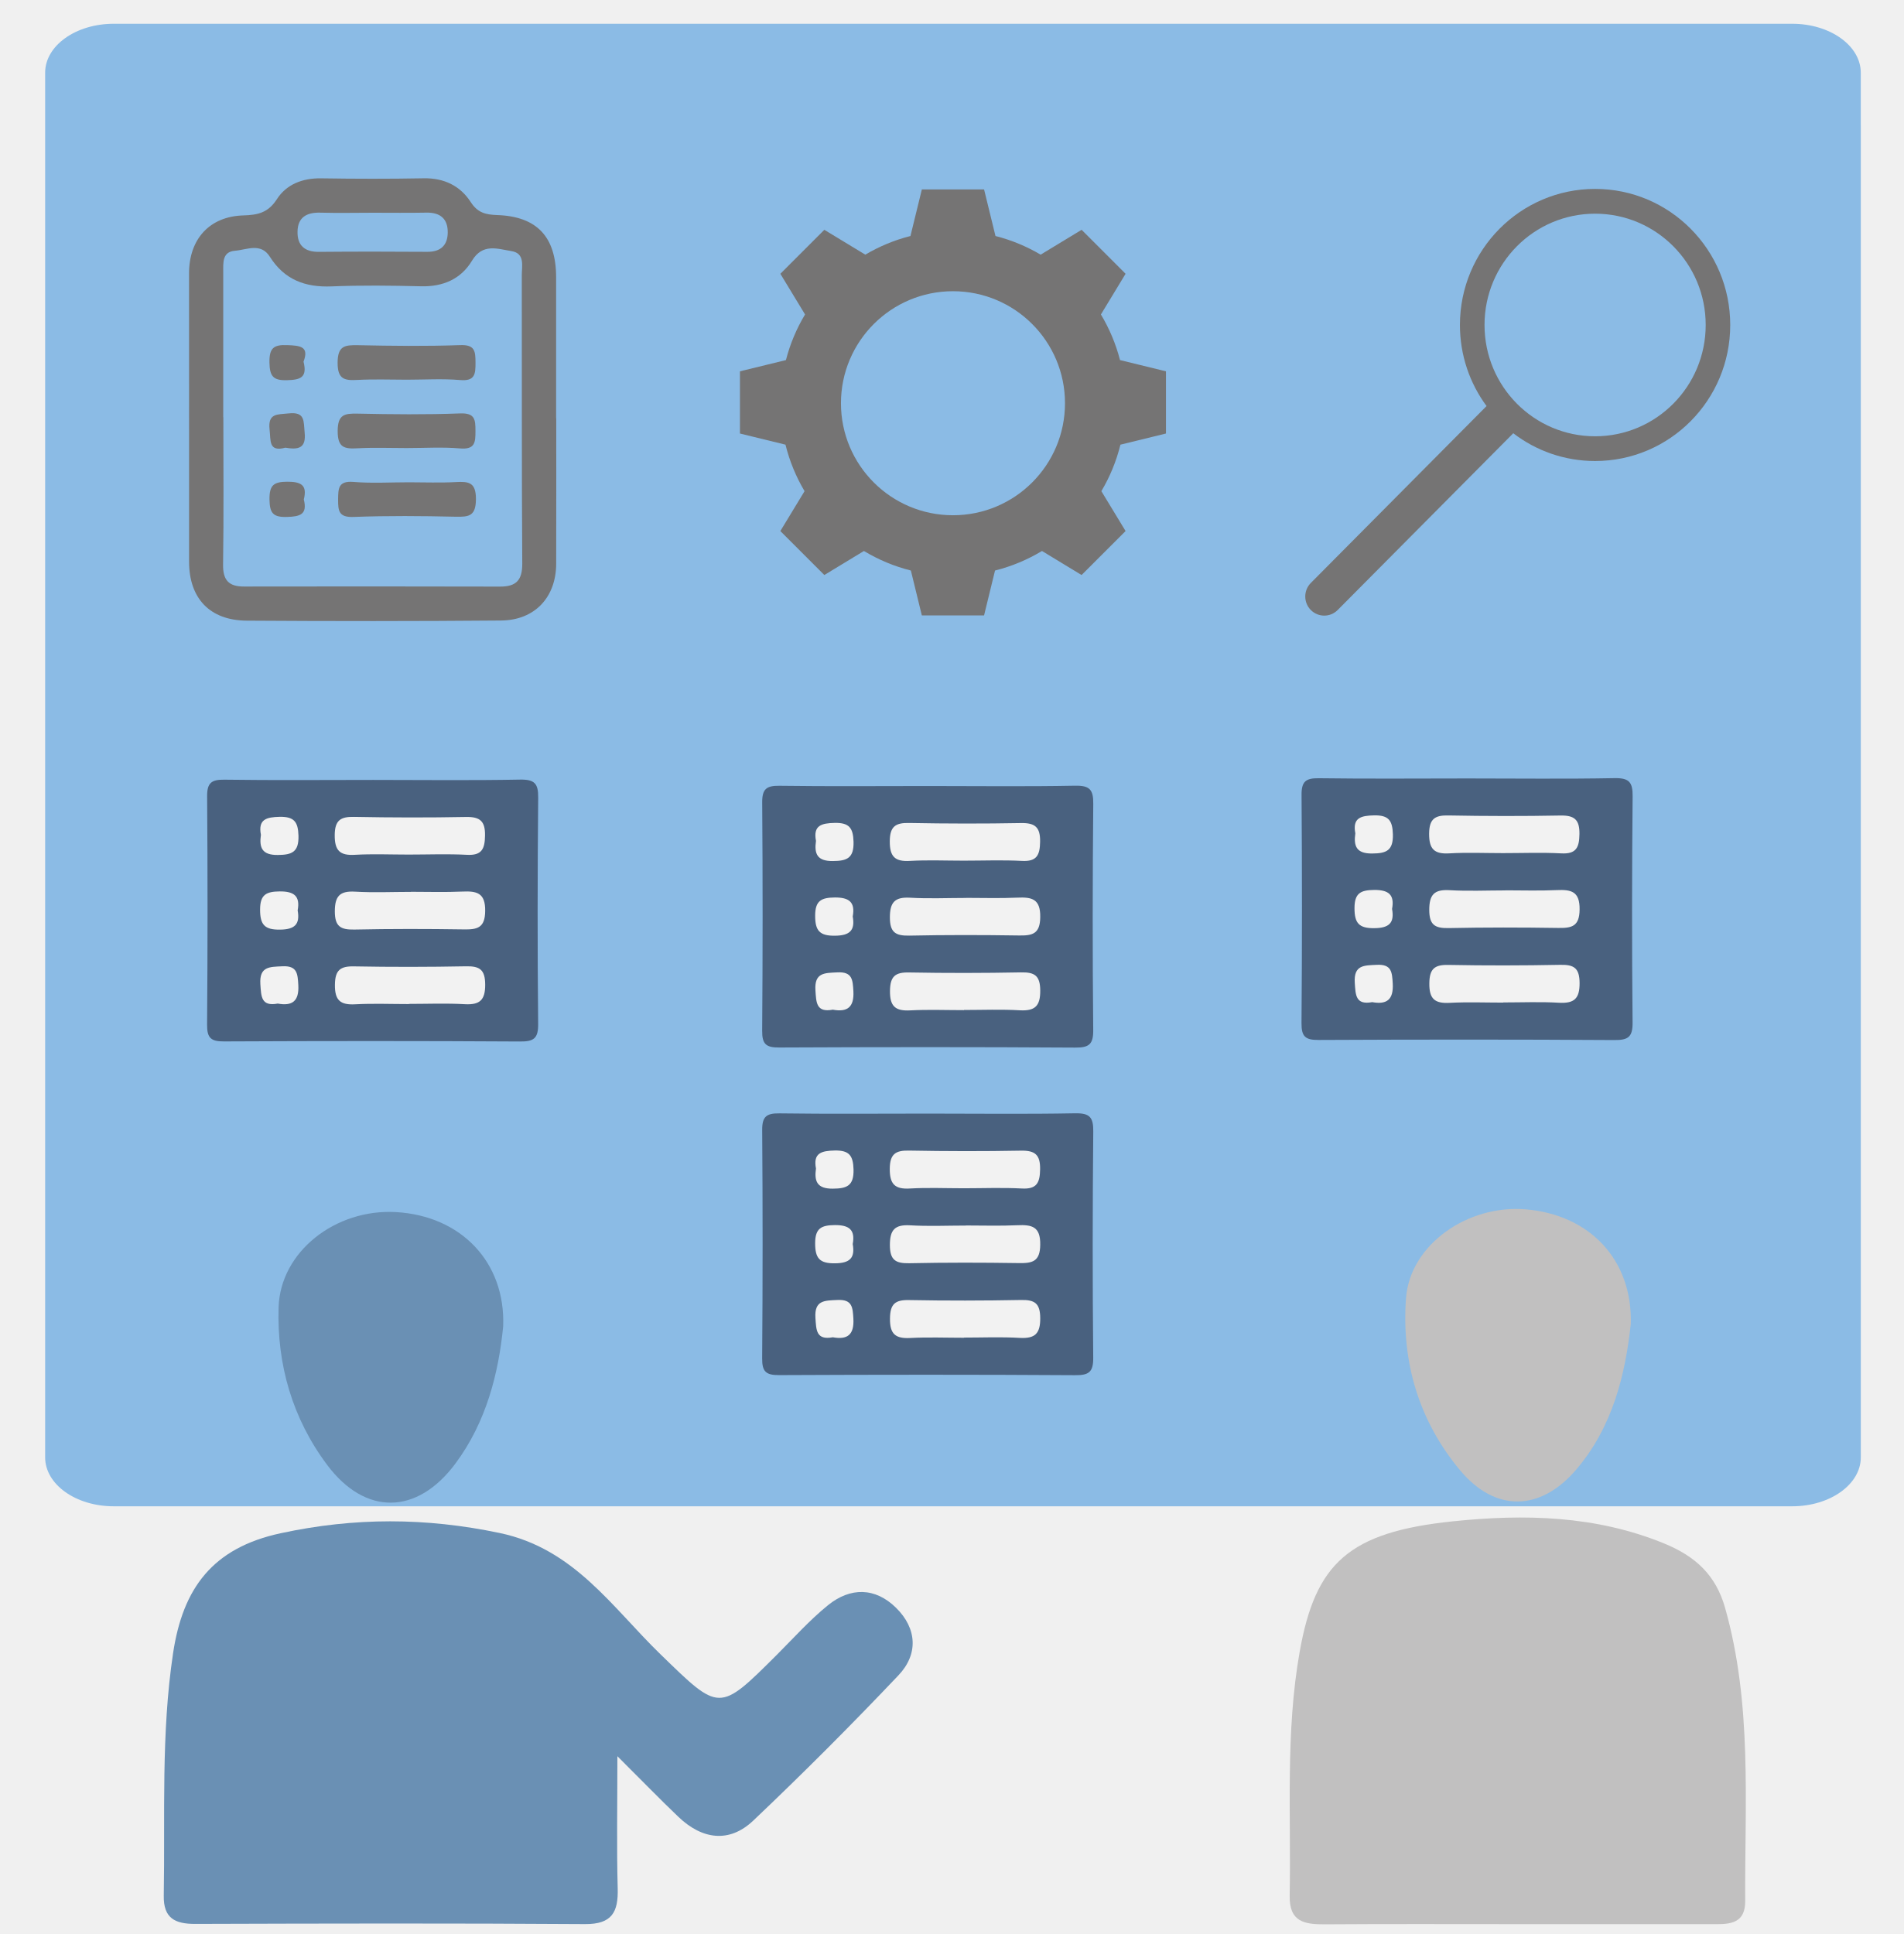
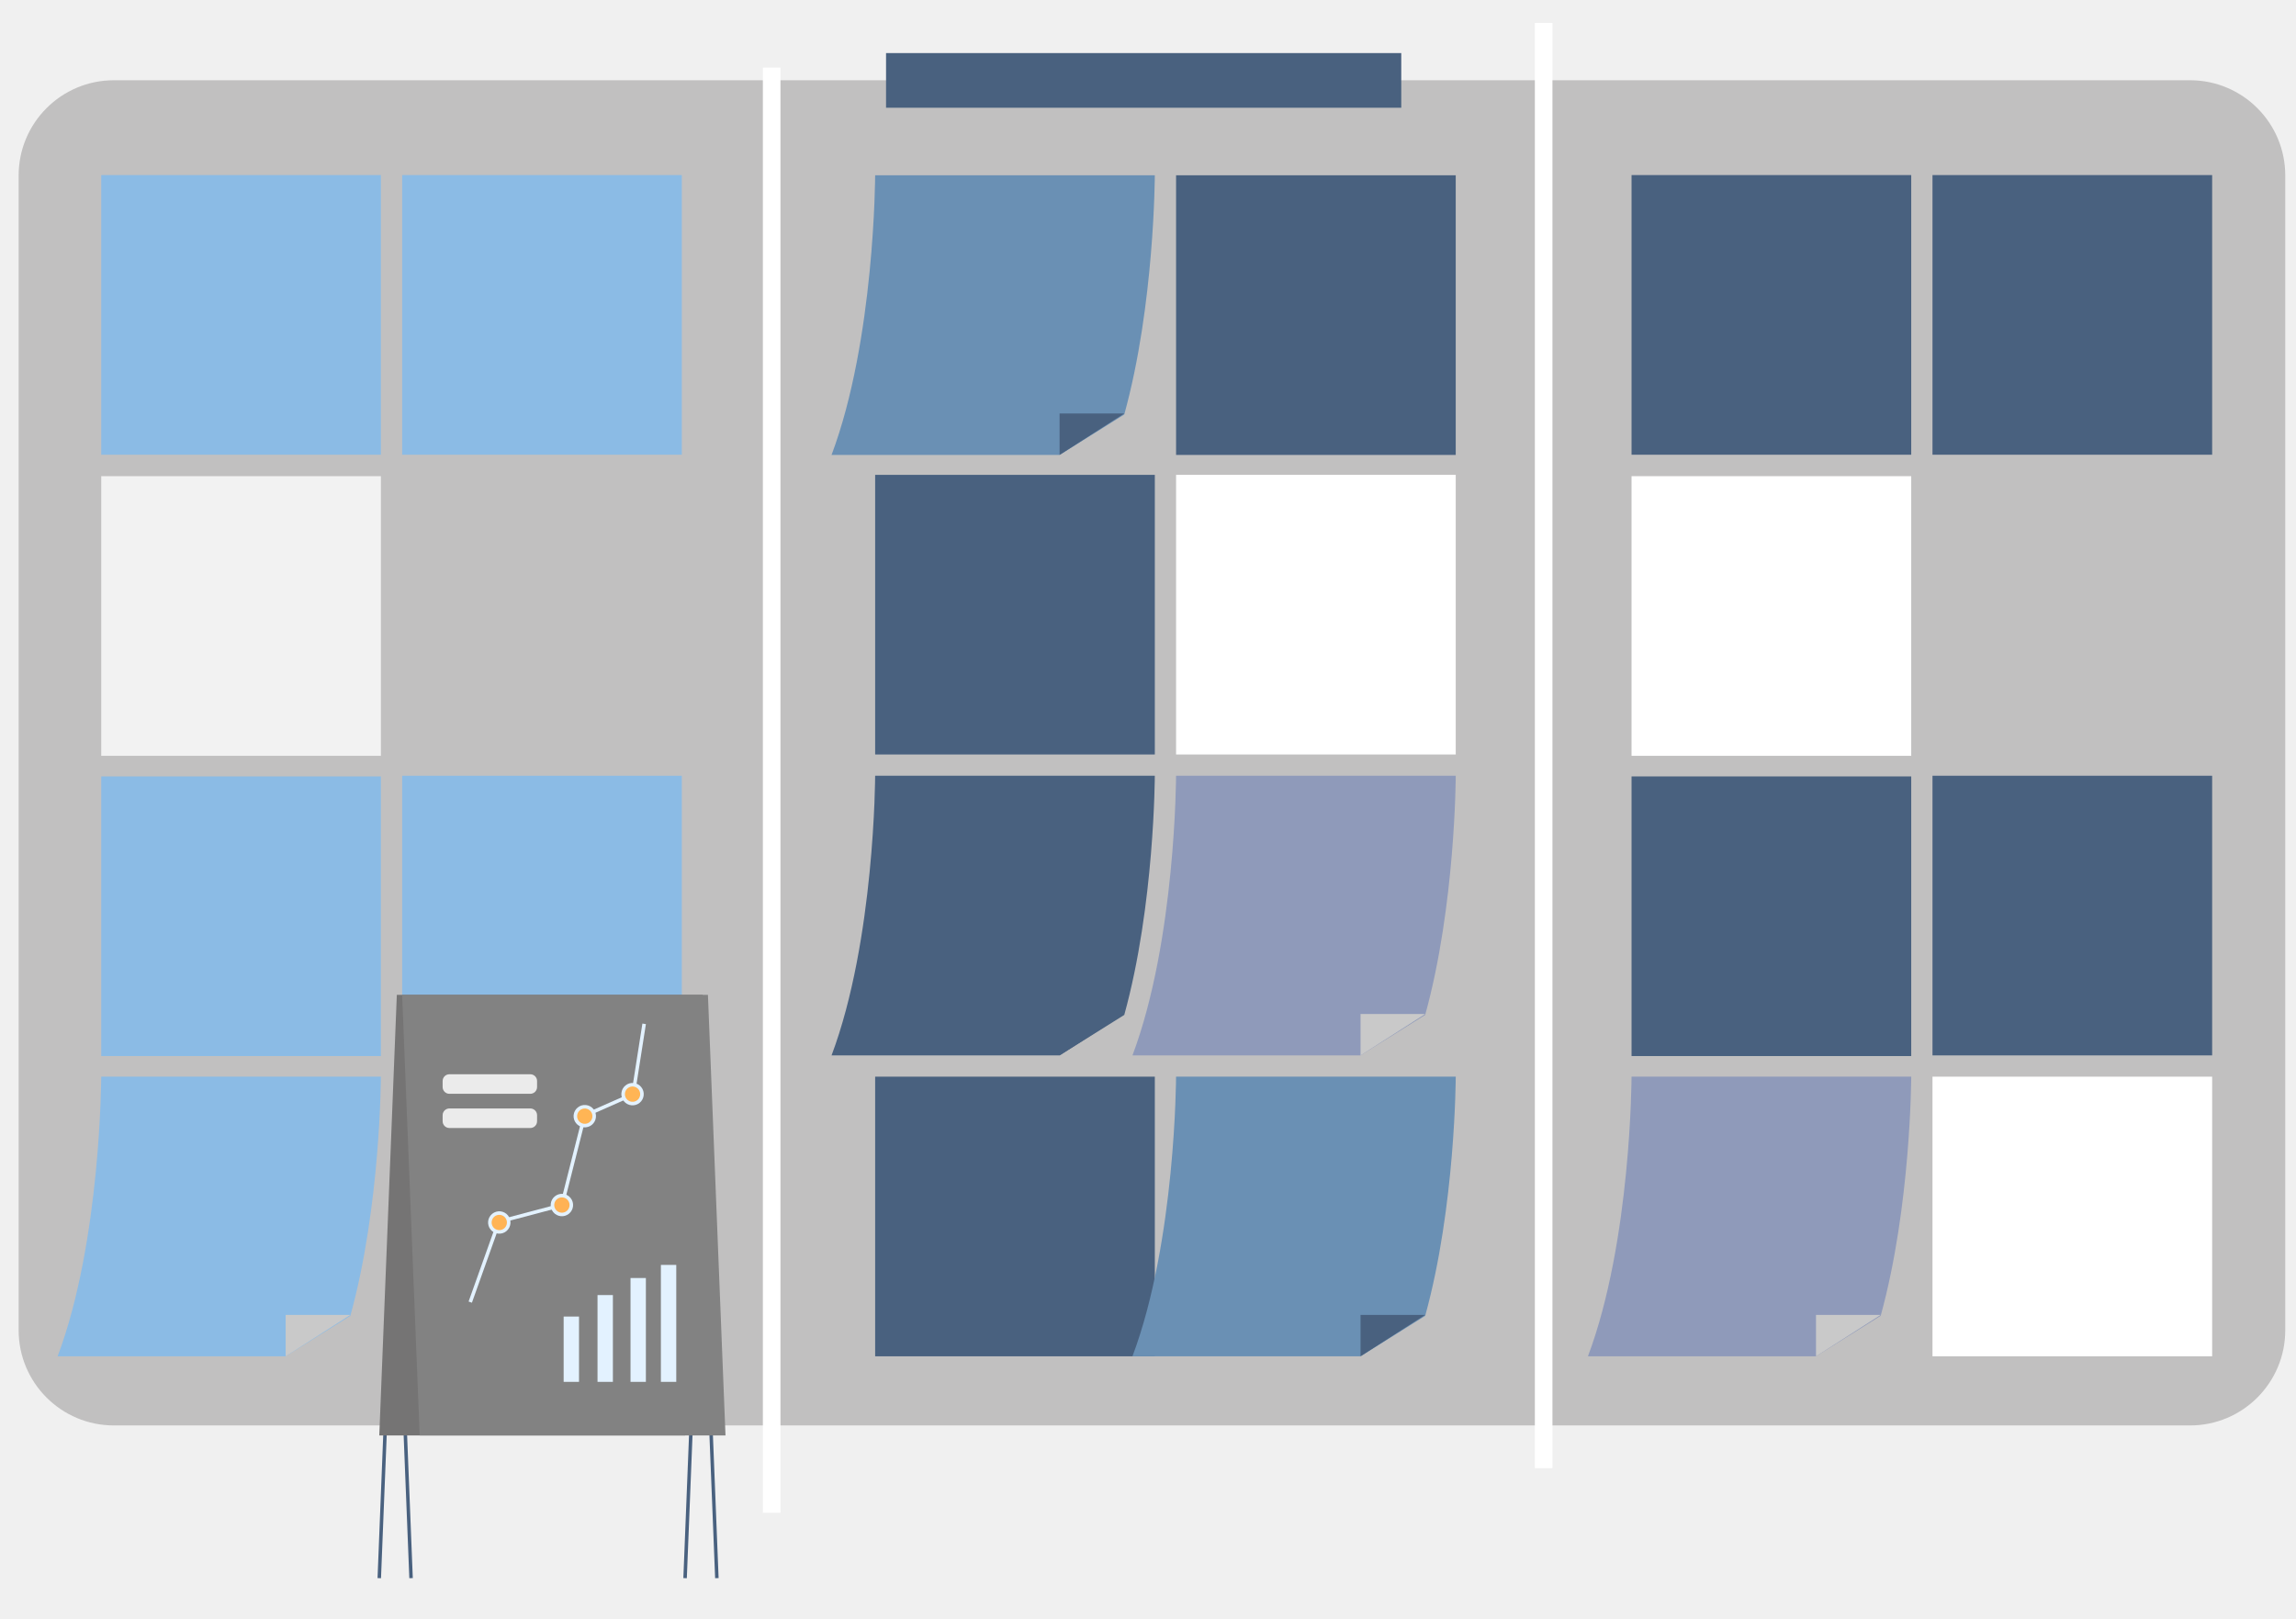
- <svg xmlns="http://www.w3.org/2000/svg" version="1.1" id="Layer_1" x="0px" y="0px" width="196.833px" height="200px" viewBox="0 0 196.833 200" enable-background="new 0 0 196.833 200" xml:space="preserve">
-   <path fill="#8BBBE5" d="M192.41,12.965V7.516c0-2.791-3.175-5.058-7.082-5.058H11.751c-3.913,0-7.083,2.267-7.083,5.058v5.449v2.141  v135.603c0,2.795,3.171,5.06,7.084,5.06h173.575c3.907,0,7.086-2.265,7.086-5.06V12.965H192.41z" />
-   <path fill="#757474" d="M115.813,37.237c-0.432-1.682-1.105-3.266-1.975-4.717l2.551-4.207l-1.085-1.087l-2.375-2.376l-1.088-1.085  l-4.236,2.57c-1.438-0.851-3.009-1.507-4.669-1.928l-1.179-4.819h-6.434l-1.179,4.819c-1.664,0.421-3.23,1.077-4.669,1.928  l-4.237-2.57l-1.085,1.085l-2.376,2.376l-1.085,1.087l2.553,4.207c-0.873,1.451-1.544,3.035-1.977,4.717l-4.754,1.162v6.433  l4.708,1.152c0.424,1.713,1.094,3.33,1.972,4.808l-2.503,4.125l1.087,1.086l2.375,2.375l1.086,1.086l4.094-2.485  c1.489,0.898,3.123,1.586,4.854,2.021l1.134,4.64h6.435l1.133-4.64c1.736-0.435,3.365-1.124,4.856-2.021l4.093,2.485l1.089-1.086  l2.376-2.375l1.086-1.086l-2.504-4.125c0.88-1.478,1.549-3.095,1.971-4.808l4.709-1.152v-6.433L115.813,37.237z M98.54,53.283  c-6.397,0-11.582-5.186-11.582-11.583c0-6.398,5.185-11.584,11.582-11.584c6.399,0,11.584,5.186,11.584,11.584  C110.124,48.098,104.939,53.283,98.54,53.283z" />
-   <path fill="#757474" d="M164.94,19.536c-7.717,0-13.978,6.3-13.978,14.069c0,3.144,1.022,6.046,2.757,8.391  c-0.015,0.008-0.03,0.026-0.049,0.041l-18.128,18.25c-0.382,0.386-0.574,0.895-0.574,1.398c0,0.508,0.192,1.012,0.574,1.398  c0.77,0.773,2.014,0.773,2.779,0l18.129-18.252c0.006-0.008,0.018-0.015,0.025-0.03c2.348,1.807,5.285,2.874,8.464,2.874  c7.717,0,13.973-6.296,13.973-14.068C178.913,25.835,172.657,19.536,164.94,19.536z M164.94,45.117  c-6.319,0-11.435-5.153-11.435-11.512c0-6.358,5.115-11.507,11.435-11.507c6.314,0,11.435,5.149,11.435,11.507  C176.375,39.963,171.255,45.117,164.94,45.117z" />
+ <svg xmlns="http://www.w3.org/2000/svg" version="1.1" id="Слой_1" x="0px" y="0px" width="200px" height="141px" viewBox="0 0 200 141" enable-background="new 0 0 200 141" xml:space="preserve">
+   <path fill="#C1C0C0" d="M190.768,124.178H9.921c-4.583,0-8.298-3.716-8.298-8.298V15.29c0-4.583,3.715-8.299,8.298-8.299h180.847  c4.583,0,8.297,3.716,8.297,8.299v100.59C199.064,120.462,195.351,124.178,190.768,124.178z" />
+   <rect x="8.818" y="41.482" fill="#F2F2F2" width="24.361" height="24.362" />
+   <rect x="8.818" y="15.252" fill="#8BBBE5" width="24.361" height="24.361" />
+   <rect x="35.031" y="15.252" fill="#8BBBE5" width="24.361" height="24.361" />
+   <rect x="76.233" y="41.367" fill="#49617F" width="24.362" height="24.36" />
+   <rect x="102.446" y="41.367" fill="#FFFFFF" width="24.36" height="24.36" />
+   <rect x="35.031" y="67.58" fill="#8BBBE5" width="24.361" height="24.361" />
+   <rect x="35.031" y="93.794" fill="#FFDF69" width="24.361" height="24.361" />
+   <rect x="76.233" y="93.794" fill="#49617F" width="24.362" height="24.361" />
+   <rect x="8.818" y="67.639" fill="#8BBBE5" width="24.361" height="24.36" />
+   <path fill="#6A90B4" d="M126.807,93.794c0,0-0.019,11.276-2.661,20.834l-5.633,3.526H98.647c3.774-10.043,3.797-24.361,3.797-24.361  H126.807z" />
+   <polygon fill="#49617F" points="118.513,118.155 118.513,114.548 124.146,114.548 " />
  <g>
-     <path fill="#6A90B4" d="M63.84,181.614c0,5.116-0.081,9.395,0.032,13.665c0.07,2.466-0.599,3.715-3.376,3.697   c-13.438-0.092-26.875-0.061-40.313-0.019c-2.077,0.003-3.29-0.577-3.249-2.92c0.144-8.37-0.292-16.74,0.964-25.085   c1.012-6.724,4.09-10.883,11.128-12.397c7.641-1.648,15.004-1.626,22.646-0.023c7.695,1.615,11.623,7.688,16.611,12.529   c6.137,5.959,6.034,6.063,12.047,0.064c1.734-1.733,3.385-3.583,5.285-5.125c2.313-1.872,4.883-1.858,7.039,0.265   c2.176,2.143,2.316,4.81,0.245,6.988c-4.87,5.133-9.875,10.15-15.007,15.019c-2.484,2.357-5.286,1.954-7.731-0.375   C68.221,186.043,66.354,184.117,63.84,181.614z" />
-     <path fill="#6A90B4" d="M52.03,137.161c-0.476,4.842-1.736,9.875-4.926,14.173c-3.965,5.345-9.331,5.433-13.285,0.143   c-3.573-4.78-5.192-10.348-5.012-16.27c0.175-5.771,5.887-10.218,12.139-9.861C47.643,125.725,52.278,130.495,52.03,137.161z" />
+     <path fill="#49617F" d="M100.593,67.58c0,0-0.017,11.276-2.66,20.835l-5.634,3.526H72.435c3.774-10.042,3.797-24.361,3.797-24.361   H100.593z" />
+     <polygon fill="#49617F" points="92.299,91.941 92.299,88.334 97.933,88.334  " />
+   </g>
+   <rect x="102.446" y="15.27" fill="#49617F" width="24.36" height="24.362" />
+   <path fill="#6A90B4" d="M100.593,15.27c0,0-0.017,11.276-2.66,20.836l-5.634,3.526H72.435c3.774-10.044,3.797-24.362,3.797-24.362  H100.593z" />
+   <polygon fill="#49617F" points="92.299,39.632 92.299,36.023 97.933,36.023 " />
+   <path fill="#8BBBE5" d="M33.179,93.794c0,0-0.017,11.276-2.66,20.834l-5.634,3.526H5.021c3.774-10.043,3.796-24.361,3.796-24.361  H33.179z" />
+   <polygon fill="#C9C9C9" points="24.884,118.155 24.884,114.548 30.519,114.548 " />
+   <rect x="142.121" y="41.482" fill="#FFFFFF" width="24.362" height="24.362" />
+   <rect x="142.121" y="15.252" fill="#49617F" width="24.362" height="24.361" />
+   <rect x="168.335" y="15.252" fill="#49617F" width="24.361" height="24.361" />
+   <rect x="168.335" y="67.58" fill="#49617F" width="24.361" height="24.361" />
+   <rect x="168.335" y="93.794" fill="#FFFFFF" width="24.361" height="24.361" />
+   <rect x="142.121" y="67.639" fill="#49617F" width="24.362" height="24.36" />
+   <path fill="#8F9ABA" d="M166.483,93.794c0,0-0.019,11.276-2.661,20.834l-5.634,3.526h-19.865  c3.775-10.043,3.798-24.361,3.798-24.361H166.483z" />
+   <polygon fill="#C9C9C9" points="158.188,118.155 158.188,114.548 163.822,114.548 " />
+   <path fill="#8F9ABA" d="M126.807,67.58c0,0-0.019,11.276-2.661,20.835l-5.633,3.526H98.647c3.774-10.042,3.797-24.361,3.797-24.361  H126.807z" />
+   <polygon fill="#C9C9C9" points="118.513,91.941 118.513,88.334 124.146,88.334 " />
+   <rect x="66.452" y="5.886" fill="#FFFFFF" width="1.532" height="125.9" />
+   <rect x="133.698" y="2" fill="#FFFFFF" width="1.533" height="125.9" />
+   <rect x="77.182" y="4.624" fill="#49617F" width="44.879" height="4.762" />
+   <g>
+     <g>
+       <g>
+         <polygon fill="#49617F" points="35.958,137.475 34.436,99.248 60.771,99.248 62.294,137.486 62.597,137.475 61.062,98.945      34.121,98.945 35.656,137.486    " />
+       </g>
+     </g>
  </g>
  <g>
-     <path fill="#757474" d="M57.505,43.256c0-4.856,0.007-9.714,0-14.576c0-4.172-1.97-6.3-6.093-6.44   c-1.17-0.041-2.014-0.223-2.729-1.333c-1.096-1.695-2.766-2.51-4.878-2.469c-3.531,0.066-7.066,0.059-10.598,0.004   c-1.924-0.03-3.59,0.618-4.582,2.165c-0.903,1.399-1.966,1.625-3.466,1.67c-3.502,0.103-5.612,2.461-5.612,5.996   c0,9.934-0.004,19.876,0.004,29.812c0.001,3.79,2.139,6.07,5.963,6.1c8.756,0.059,17.518,0.059,26.279-0.015   c3.51-0.022,5.719-2.414,5.719-5.893c0.015-5.005,0.007-10.009,0.007-15.021C57.512,43.256,57.512,43.256,57.505,43.256z    M33.096,21.992c1.829,0.048,3.665,0.011,5.497,0.008c1.833,0,3.669,0.026,5.497-0.011c1.462-0.03,2.236,0.666,2.207,2.087   c-0.022,1.3-0.741,1.973-2.107,1.966c-3.738-0.027-7.477-0.03-11.216,0.003c-1.462,0.015-2.235-0.663-2.209-2.083   C30.782,22.496,31.689,21.955,33.096,21.992z M51.708,60.661c-8.828-0.022-17.656-0.022-26.482-0.007   c-1.581,0.007-2.185-0.667-2.159-2.288c0.076-5.071,0.028-10.15,0.028-15.221c-0.003,0-0.008,0-0.011,0   c0-5.004,0.003-10.01,0-15.008c0-0.97-0.114-2.099,1.21-2.206c1.224-0.097,2.673-0.866,3.609,0.618   c1.5,2.373,3.646,3.179,6.377,3.068c3.088-0.126,6.183-0.088,9.269-0.011c2.266,0.055,4.116-0.751,5.25-2.636   c1.106-1.844,2.639-1.233,4.068-1.007c1.451,0.226,1.084,1.543,1.088,2.513c0.019,9.93-0.018,19.865,0.049,29.792   C54.015,59.995,53.381,60.668,51.708,60.661z" />
-     <path fill="#757474" d="M42.062,39.266c-1.688,0-3.383-0.066-5.071,0.022c-1.348,0.074-2.087-0.037-2.081-1.784   c0.008-1.74,0.737-1.829,2.088-1.807c3.527,0.074,7.059,0.119,10.579-0.008c1.551-0.059,1.584,0.645,1.592,1.814   c0.004,1.185-0.055,1.932-1.599,1.798C45.745,39.147,43.897,39.266,42.062,39.266z" />
-     <path fill="#757474" d="M42.065,46.336c-1.691,0-3.387-0.066-5.071,0.022c-1.352,0.074-2.084-0.03-2.077-1.784   c0.007-1.733,0.718-1.822,2.073-1.799c3.531,0.074,7.059,0.111,10.586-0.022c1.544-0.059,1.588,0.644,1.588,1.814   c0.003,1.177-0.041,1.939-1.595,1.806C45.748,46.217,43.901,46.336,42.065,46.336z" />
-     <path fill="#757474" d="M42.28,49.875c1.618,0,3.239,0.066,4.846-0.022c1.344-0.074,2.095,0.015,2.087,1.776   c-0.015,1.725-0.699,1.835-2.069,1.807c-3.523-0.082-7.059-0.111-10.579,0.022c-1.536,0.059-1.61-0.622-1.603-1.807   c0.011-1.163,0.025-1.939,1.588-1.814C38.449,49.993,40.37,49.875,42.28,49.875z" />
-     <path fill="#757474" d="M31.416,51.651c0.385,1.54-0.37,1.77-1.74,1.807c-1.473,0.044-1.791-0.422-1.81-1.829   c-0.011-1.466,0.441-1.806,1.844-1.813C31.149,49.815,31.786,50.171,31.416,51.651z" />
-     <path fill="#757474" d="M29.505,46.298c-1.754,0.466-1.495-0.732-1.629-1.873c-0.192-1.717,0.8-1.547,1.962-1.673   c1.74-0.192,1.544,0.807,1.662,1.962C31.682,46.425,30.782,46.506,29.505,46.298z" />
-     <path fill="#757474" d="M31.386,37.4c0.418,1.658-0.341,1.88-1.711,1.917c-1.473,0.044-1.784-0.452-1.813-1.836   c-0.022-1.48,0.429-1.851,1.843-1.792C31.042,35.742,31.989,35.823,31.386,37.4z" />
+     <g>
+       <g>
+         <polygon fill="#49617F" points="34.712,99.248 61.047,99.248 59.525,137.475 59.828,137.486 61.363,98.945 34.421,98.945      32.887,137.475 33.189,137.486    " />
+       </g>
+     </g>
  </g>
-   <path fill="#49617F" d="M38.605,80.653c5.057,0,10.119,0.065,15.171-0.032c1.496-0.024,1.892,0.396,1.875,1.875  c-0.073,7.786-0.08,15.579-0.004,23.365c0.021,1.514-0.433,1.86-1.887,1.843c-10.195-0.063-20.398-0.056-30.591-0.008  c-1.361,0.008-1.767-0.354-1.755-1.738c0.061-7.866,0.061-15.732,0.004-23.599c-0.012-1.391,0.435-1.746,1.774-1.73  C28.329,80.702,33.467,80.653,38.605,80.653z" />
-   <path fill="#F2F2F2" d="M42.284,103.834c-1.848,0-3.703-0.074-5.542,0.023c-1.544,0.088-2.131-0.403-2.11-2.022  c0.016-1.503,0.545-1.931,1.984-1.899c3.853,0.072,7.709,0.064,11.566-0.008c1.431-0.032,1.98,0.356,1.988,1.884  c0.009,1.602-0.549,2.118-2.102,2.036c-1.924-0.113-3.856-0.031-5.789-0.031C42.284,103.824,42.284,103.824,42.284,103.834z" />
-   <path fill="#F2F2F2" d="M42.247,88.374c-1.851,0-3.703-0.081-5.546,0.024c-1.569,0.097-2.102-0.453-2.09-2.045  c0.012-1.528,0.606-1.909,2.009-1.876c3.856,0.073,7.721,0.081,11.573,0.008c1.452-0.024,1.985,0.436,1.96,1.924  c-0.02,1.383-0.332,2.078-1.883,1.989C46.265,88.293,44.256,88.374,42.247,88.374z" />
-   <path fill="#F2F2F2" d="M42.502,92.223c1.766,0,3.537,0.057,5.299-0.024c1.483-0.065,2.397,0.113,2.368,2.013  c-0.016,1.754-0.824,1.924-2.223,1.9c-3.775-0.056-7.555-0.064-11.331,0.016c-1.418,0.025-1.988-0.339-1.993-1.875  c0-1.593,0.521-2.135,2.09-2.045c1.925,0.113,3.861,0.024,5.789,0.024V92.223z" />
-   <path fill="#F2F2F2" d="M30.779,94.147c0.263,1.455-0.319,1.973-1.823,1.988c-1.6,0.025-2.065-0.517-2.062-2.077  c0-1.561,0.655-1.859,2.03-1.875C30.387,92.174,31.058,92.644,30.779,94.147z" />
-   <path fill="#F2F2F2" d="M28.721,103.783c-1.73,0.324-1.713-0.75-1.799-2.004c-0.117-1.852,0.966-1.788,2.268-1.852  c1.552-0.081,1.588,0.768,1.657,1.949C30.936,103.541,30.217,104.059,28.721,103.783z" />
-   <path fill="#F2F2F2" d="M26.979,86.33c-0.311-1.618,0.586-1.828,1.945-1.86c1.475-0.025,1.899,0.501,1.94,1.956  c0.04,1.682-0.664,1.98-2.143,1.989C27.096,88.431,26.789,87.663,26.979,86.33z" />
  <g>
-     <path fill="#49617F" d="M95.999,115.161c5.059,0,10.119,0.064,15.173-0.032c1.496-0.025,1.891,0.396,1.875,1.875   c-0.072,7.785-0.081,15.579-0.004,23.364c0.02,1.514-0.434,1.86-1.889,1.844c-10.194-0.064-20.398-0.056-30.59-0.009   c-1.361,0.009-1.767-0.354-1.754-1.738c0.061-7.865,0.061-15.732,0.003-23.598c-0.012-1.391,0.435-1.747,1.775-1.73   C85.724,115.208,90.861,115.161,95.999,115.161z" />
-     <path fill="#F2F2F2" d="M99.679,138.341c-1.847,0-3.703-0.073-5.542,0.023c-1.545,0.088-2.131-0.403-2.109-2.021   c0.014-1.505,0.544-1.933,1.983-1.899c3.853,0.072,7.71,0.064,11.566-0.008c1.431-0.033,1.98,0.355,1.986,1.884   c0.01,1.601-0.548,2.117-2.1,2.036c-1.925-0.114-3.857-0.032-5.79-0.032C99.679,138.331,99.679,138.331,99.679,138.341z" />
-     <path fill="#F2F2F2" d="M99.643,122.882c-1.852,0-3.704-0.081-5.547,0.024c-1.569,0.096-2.102-0.453-2.09-2.045   c0.012-1.528,0.606-1.91,2.01-1.876c3.856,0.071,7.72,0.079,11.572,0.007c1.453-0.024,1.985,0.438,1.962,1.925   c-0.02,1.382-0.333,2.077-1.885,1.989C103.66,122.801,101.651,122.882,99.643,122.882z" />
-     <path fill="#F2F2F2" d="M99.896,126.73c1.767,0,3.537,0.056,5.301-0.025c1.482-0.064,2.397,0.113,2.366,2.013   c-0.014,1.756-0.823,1.925-2.223,1.901c-3.774-0.057-7.554-0.064-11.33,0.015c-1.419,0.025-1.987-0.339-1.993-1.876   c0-1.592,0.522-2.133,2.091-2.045c1.925,0.114,3.86,0.025,5.788,0.025V126.73z" />
-     <path fill="#F2F2F2" d="M88.174,128.652c0.263,1.457-0.319,1.975-1.823,1.99c-1.601,0.024-2.065-0.518-2.062-2.078   c0-1.56,0.655-1.859,2.029-1.875C87.782,126.681,88.452,127.151,88.174,128.652z" />
-     <path fill="#F2F2F2" d="M86.117,138.291c-1.731,0.324-1.714-0.751-1.799-2.005c-0.118-1.851,0.966-1.788,2.267-1.851   c1.553-0.082,1.589,0.768,1.658,1.947C88.332,138.049,87.612,138.565,86.117,138.291z" />
-     <path fill="#F2F2F2" d="M84.374,120.836c-0.311-1.617,0.586-1.827,1.944-1.859c1.476-0.025,1.899,0.501,1.94,1.956   c0.04,1.682-0.663,1.98-2.142,1.989C84.492,122.938,84.185,122.17,84.374,120.836z" />
+     <g>
+       <polygon fill="#757474" points="59.676,125.05 33.038,125.05 34.567,86.667 61.206,86.667   " />
+     </g>
  </g>
-   <path fill="#49617F" d="M96,81.283c5.058,0,10.119,0.064,15.172-0.032c1.496-0.025,1.892,0.395,1.875,1.875  c-0.072,7.785-0.08,15.578-0.004,23.364c0.021,1.513-0.433,1.86-1.887,1.844c-10.195-0.064-20.399-0.057-30.591-0.009  c-1.36,0.009-1.767-0.354-1.754-1.738c0.061-7.865,0.061-15.733,0.003-23.598c-0.012-1.391,0.435-1.747,1.775-1.73  C85.724,81.33,90.862,81.283,96,81.283z" />
-   <path fill="#F2F2F2" d="M99.68,104.462c-1.848,0-3.704-0.072-5.543,0.023c-1.544,0.088-2.13-0.403-2.109-2.021  c0.017-1.504,0.544-1.931,1.984-1.899c3.852,0.072,7.709,0.064,11.565-0.008c1.431-0.033,1.98,0.355,1.987,1.884  c0.01,1.601-0.548,2.118-2.101,2.037c-1.924-0.114-3.857-0.033-5.789-0.033C99.68,104.454,99.68,104.454,99.68,104.462z" />
-   <path fill="#F2F2F2" d="M99.644,89.003c-1.853,0-3.705-0.08-5.547,0.025c-1.569,0.097-2.103-0.453-2.09-2.045  c0.011-1.528,0.605-1.909,2.01-1.876c3.856,0.072,7.72,0.079,11.572,0.008c1.452-0.025,1.985,0.437,1.961,1.924  c-0.02,1.382-0.332,2.077-1.884,1.989C103.66,88.923,101.651,89.003,99.644,89.003z" />
-   <path fill="#F2F2F2" d="M99.897,92.852c1.767,0,3.537,0.056,5.3-0.025c1.482-0.065,2.397,0.113,2.367,2.013  c-0.015,1.754-0.823,1.924-2.223,1.9c-3.774-0.057-7.555-0.064-11.33,0.015c-1.419,0.026-1.988-0.338-1.994-1.875  c0-1.592,0.522-2.133,2.091-2.045c1.926,0.113,3.86,0.024,5.789,0.024V92.852z" />
-   <path fill="#F2F2F2" d="M88.175,94.775c0.262,1.456-0.32,1.973-1.824,1.989c-1.6,0.025-2.064-0.517-2.061-2.078  c0-1.56,0.655-1.859,2.028-1.875C87.782,92.803,88.453,93.273,88.175,94.775z" />
-   <path fill="#F2F2F2" d="M86.117,104.413c-1.73,0.323-1.713-0.751-1.799-2.005c-0.117-1.852,0.966-1.787,2.268-1.852  c1.552-0.082,1.589,0.768,1.657,1.948C88.332,104.17,87.612,104.688,86.117,104.413z" />
-   <path fill="#F2F2F2" d="M84.375,86.958c-0.311-1.617,0.585-1.828,1.943-1.86c1.477-0.024,1.9,0.501,1.941,1.957  c0.039,1.681-0.663,1.98-2.143,1.988C84.492,89.06,84.185,88.292,84.375,86.958z" />
-   <path fill="#49617F" d="M151.771,80.502c5.058,0,10.118,0.064,15.173-0.032c1.495-0.025,1.89,0.395,1.875,1.876  c-0.073,7.785-0.081,15.578-0.005,23.364c0.02,1.514-0.433,1.86-1.888,1.844c-10.194-0.064-20.398-0.057-30.589-0.009  c-1.361,0.009-1.768-0.354-1.757-1.738c0.062-7.865,0.062-15.732,0.005-23.598c-0.013-1.39,0.435-1.747,1.775-1.73  C141.495,80.55,146.633,80.502,151.771,80.502z" />
-   <path fill="#F2F2F2" d="M155.45,103.682c-1.848,0-3.704-0.072-5.543,0.024c-1.544,0.088-2.131-0.403-2.109-2.021  c0.016-1.505,0.546-1.933,1.984-1.9c3.854,0.073,7.71,0.065,11.565-0.009c1.432-0.032,1.98,0.357,1.988,1.884  c0.008,1.602-0.55,2.118-2.102,2.037c-1.925-0.114-3.856-0.032-5.788-0.032C155.45,103.673,155.45,103.673,155.45,103.682z" />
-   <path fill="#F2F2F2" d="M155.413,88.223c-1.852,0-3.703-0.081-5.546,0.025c-1.569,0.097-2.102-0.453-2.091-2.045  c0.014-1.528,0.607-1.909,2.01-1.875c3.856,0.072,7.721,0.079,11.573,0.007c1.452-0.024,1.984,0.437,1.961,1.924  c-0.02,1.382-0.333,2.078-1.885,1.99C159.431,88.143,157.423,88.223,155.413,88.223z" />
-   <path fill="#F2F2F2" d="M155.668,92.072c1.766,0,3.536,0.056,5.301-0.024c1.482-0.065,2.396,0.112,2.367,2.013  c-0.016,1.754-0.824,1.923-2.225,1.9c-3.774-0.057-7.554-0.064-11.329,0.015c-1.419,0.026-1.988-0.339-1.992-1.876  c0-1.592,0.521-2.133,2.09-2.044c1.924,0.113,3.861,0.024,5.788,0.024V92.072z" />
-   <path fill="#F2F2F2" d="M143.944,93.995c0.264,1.456-0.318,1.974-1.822,1.989c-1.601,0.025-2.065-0.517-2.062-2.077  c0-1.56,0.654-1.859,2.028-1.876C143.554,92.023,144.224,92.493,143.944,93.995z" />
-   <path fill="#F2F2F2" d="M141.888,103.633c-1.729,0.323-1.715-0.751-1.8-2.005c-0.116-1.852,0.968-1.788,2.268-1.852  c1.555-0.081,1.589,0.769,1.659,1.949C144.103,103.391,143.384,103.907,141.888,103.633z" />
-   <path fill="#F2F2F2" d="M140.146,86.178c-0.311-1.617,0.586-1.827,1.943-1.859c1.476-0.024,1.899,0.501,1.94,1.956  c0.041,1.681-0.663,1.98-2.142,1.988C140.263,88.28,139.955,87.511,140.146,86.178z" />
  <g>
-     <path fill="#C1C0C0" d="M156.665,198.98c-6.544,0-13.082-0.027-19.626,0.019c-2.109,0.015-3.737-0.216-3.682-2.961   c0.155-8.414-0.45-16.86,1.034-25.225c1.622-9.15,5.067-12.372,15.849-13.49c7.366-0.763,14.761-0.62,21.868,2.304   c3.232,1.328,5.315,3.27,6.268,6.63c2.827,9.969,2.032,20.177,2.082,30.319c0.019,2.616-1.972,2.404-3.733,2.404   C170.04,198.984,163.349,198.98,156.665,198.98z" />
-     <path fill="#C1C0C0" d="M168.629,136.913c-0.557,5.136-1.835,10.635-5.688,15.113c-3.692,4.28-8.322,4.363-11.937,0.051   c-4.28-5.108-6.102-11.237-5.618-17.826c0.405-5.518,6.35-9.692,12.377-9.191C164.347,125.611,168.816,130.241,168.629,136.913z" />
+     <g>
+       <polygon fill="#828282" points="36.558,125.05 63.197,125.05 61.667,86.667 35.03,86.667   " />
+     </g>
+   </g>
+   <g>
+     <g>
+       <g>
+         <rect x="57.569" y="110.193" fill="#E3F2FF" width="1.339" height="10.188" />
+       </g>
+     </g>
+   </g>
+   <g>
+     <g>
+       <g>
+         <rect x="54.923" y="111.335" fill="#E3F2FF" width="1.339" height="9.047" />
+       </g>
+     </g>
+   </g>
+   <g>
+     <g>
+       <g>
+         <rect x="52.049" y="112.82" fill="#E3F2FF" width="1.339" height="7.562" />
+       </g>
+     </g>
+   </g>
+   <g>
+     <g>
+       <g>
+         <rect x="49.098" y="114.693" fill="#E3F2FF" width="1.339" height="5.688" />
+       </g>
+     </g>
+   </g>
+   <g>
+     <g>
+       <polygon fill="#E3F2FF" points="41.108,113.486 40.818,113.383 43.344,106.301 48.818,104.852 50.786,97.078 55.011,95.213     55.958,89.168 56.263,89.216 55.29,95.427 51.048,97.299 49.073,105.104 43.579,106.557   " />
+     </g>
+   </g>
+   <g>
+     <circle fill="#FFB255" cx="48.946" cy="104.977" r="0.822" />
+   </g>
+   <g>
+     <path fill="#E3F2FF" d="M49.563,105.732c-0.417,0.342-1.033,0.279-1.373-0.139c-0.341-0.416-0.278-1.031,0.138-1.371   c0.417-0.341,1.033-0.279,1.373,0.137C50.042,104.776,49.98,105.393,49.563,105.732z M48.523,104.461   c-0.285,0.232-0.327,0.654-0.094,0.939c0.232,0.284,0.654,0.326,0.939,0.095c0.285-0.233,0.327-0.655,0.095-0.939   C49.23,104.27,48.808,104.228,48.523,104.461z" />
+   </g>
+   <g>
+     <circle fill="#FFB555" cx="50.94" cy="97.235" r="0.822" />
+   </g>
+   <g>
+     <path fill="#E3F2FF" d="M51.557,97.991c-0.417,0.341-1.033,0.279-1.373-0.137c-0.34-0.417-0.279-1.033,0.138-1.373   c0.417-0.341,1.033-0.279,1.374,0.138C52.036,97.034,51.973,97.65,51.557,97.991z M50.517,96.719   c-0.285,0.233-0.327,0.654-0.095,0.939c0.233,0.285,0.655,0.327,0.939,0.095c0.286-0.233,0.328-0.654,0.094-0.94   C51.224,96.527,50.802,96.485,50.517,96.719z" />
+   </g>
+   <g>
+     <circle fill="#FFB555" cx="55.1" cy="95.318" r="0.822" />
+   </g>
+   <g>
+     <path fill="#E3F2FF" d="M55.717,96.073c-0.417,0.34-1.033,0.278-1.373-0.139c-0.34-0.416-0.278-1.031,0.138-1.373   c0.417-0.341,1.032-0.279,1.373,0.138C56.196,95.117,56.134,95.732,55.717,96.073z M54.677,94.801   c-0.285,0.232-0.328,0.655-0.094,0.938c0.233,0.286,0.654,0.328,0.939,0.095c0.285-0.232,0.327-0.654,0.094-0.939   S54.962,94.567,54.677,94.801z" />
+   </g>
+   <g>
+     <circle fill="#FFB455" cx="43.492" cy="106.498" r="0.821" />
+   </g>
+   <g>
+     <path fill="#E3F2FF" d="M44.109,107.253c-0.417,0.341-1.032,0.279-1.373-0.137c-0.34-0.417-0.279-1.033,0.138-1.373   c0.417-0.341,1.033-0.279,1.373,0.138C44.588,106.297,44.526,106.914,44.109,107.253z M43.069,105.98   c-0.285,0.234-0.327,0.655-0.094,0.939c0.233,0.285,0.654,0.328,0.939,0.096c0.285-0.233,0.327-0.654,0.094-0.939   S43.354,105.748,43.069,105.98z" />
+   </g>
+   <g>
+     <g>
+       <g>
+         <path fill="#EBEBEB" d="M46.193,98.267h-7.046c-0.326,0-0.59-0.265-0.59-0.589v-0.525c0-0.326,0.264-0.589,0.59-0.589h7.046     c0.326,0,0.59,0.263,0.59,0.589v0.525C46.783,98.002,46.519,98.267,46.193,98.267z" />
+       </g>
+     </g>
+   </g>
+   <g>
+     <g>
+       <g>
+         <path fill="#EBEBEB" d="M46.193,95.287h-7.046c-0.326,0-0.59-0.264-0.59-0.589v-0.525c0-0.326,0.264-0.589,0.59-0.589h7.046     c0.326,0,0.59,0.263,0.59,0.589v0.525C46.783,95.023,46.519,95.287,46.193,95.287z" />
+       </g>
+     </g>
  </g>
</svg>
